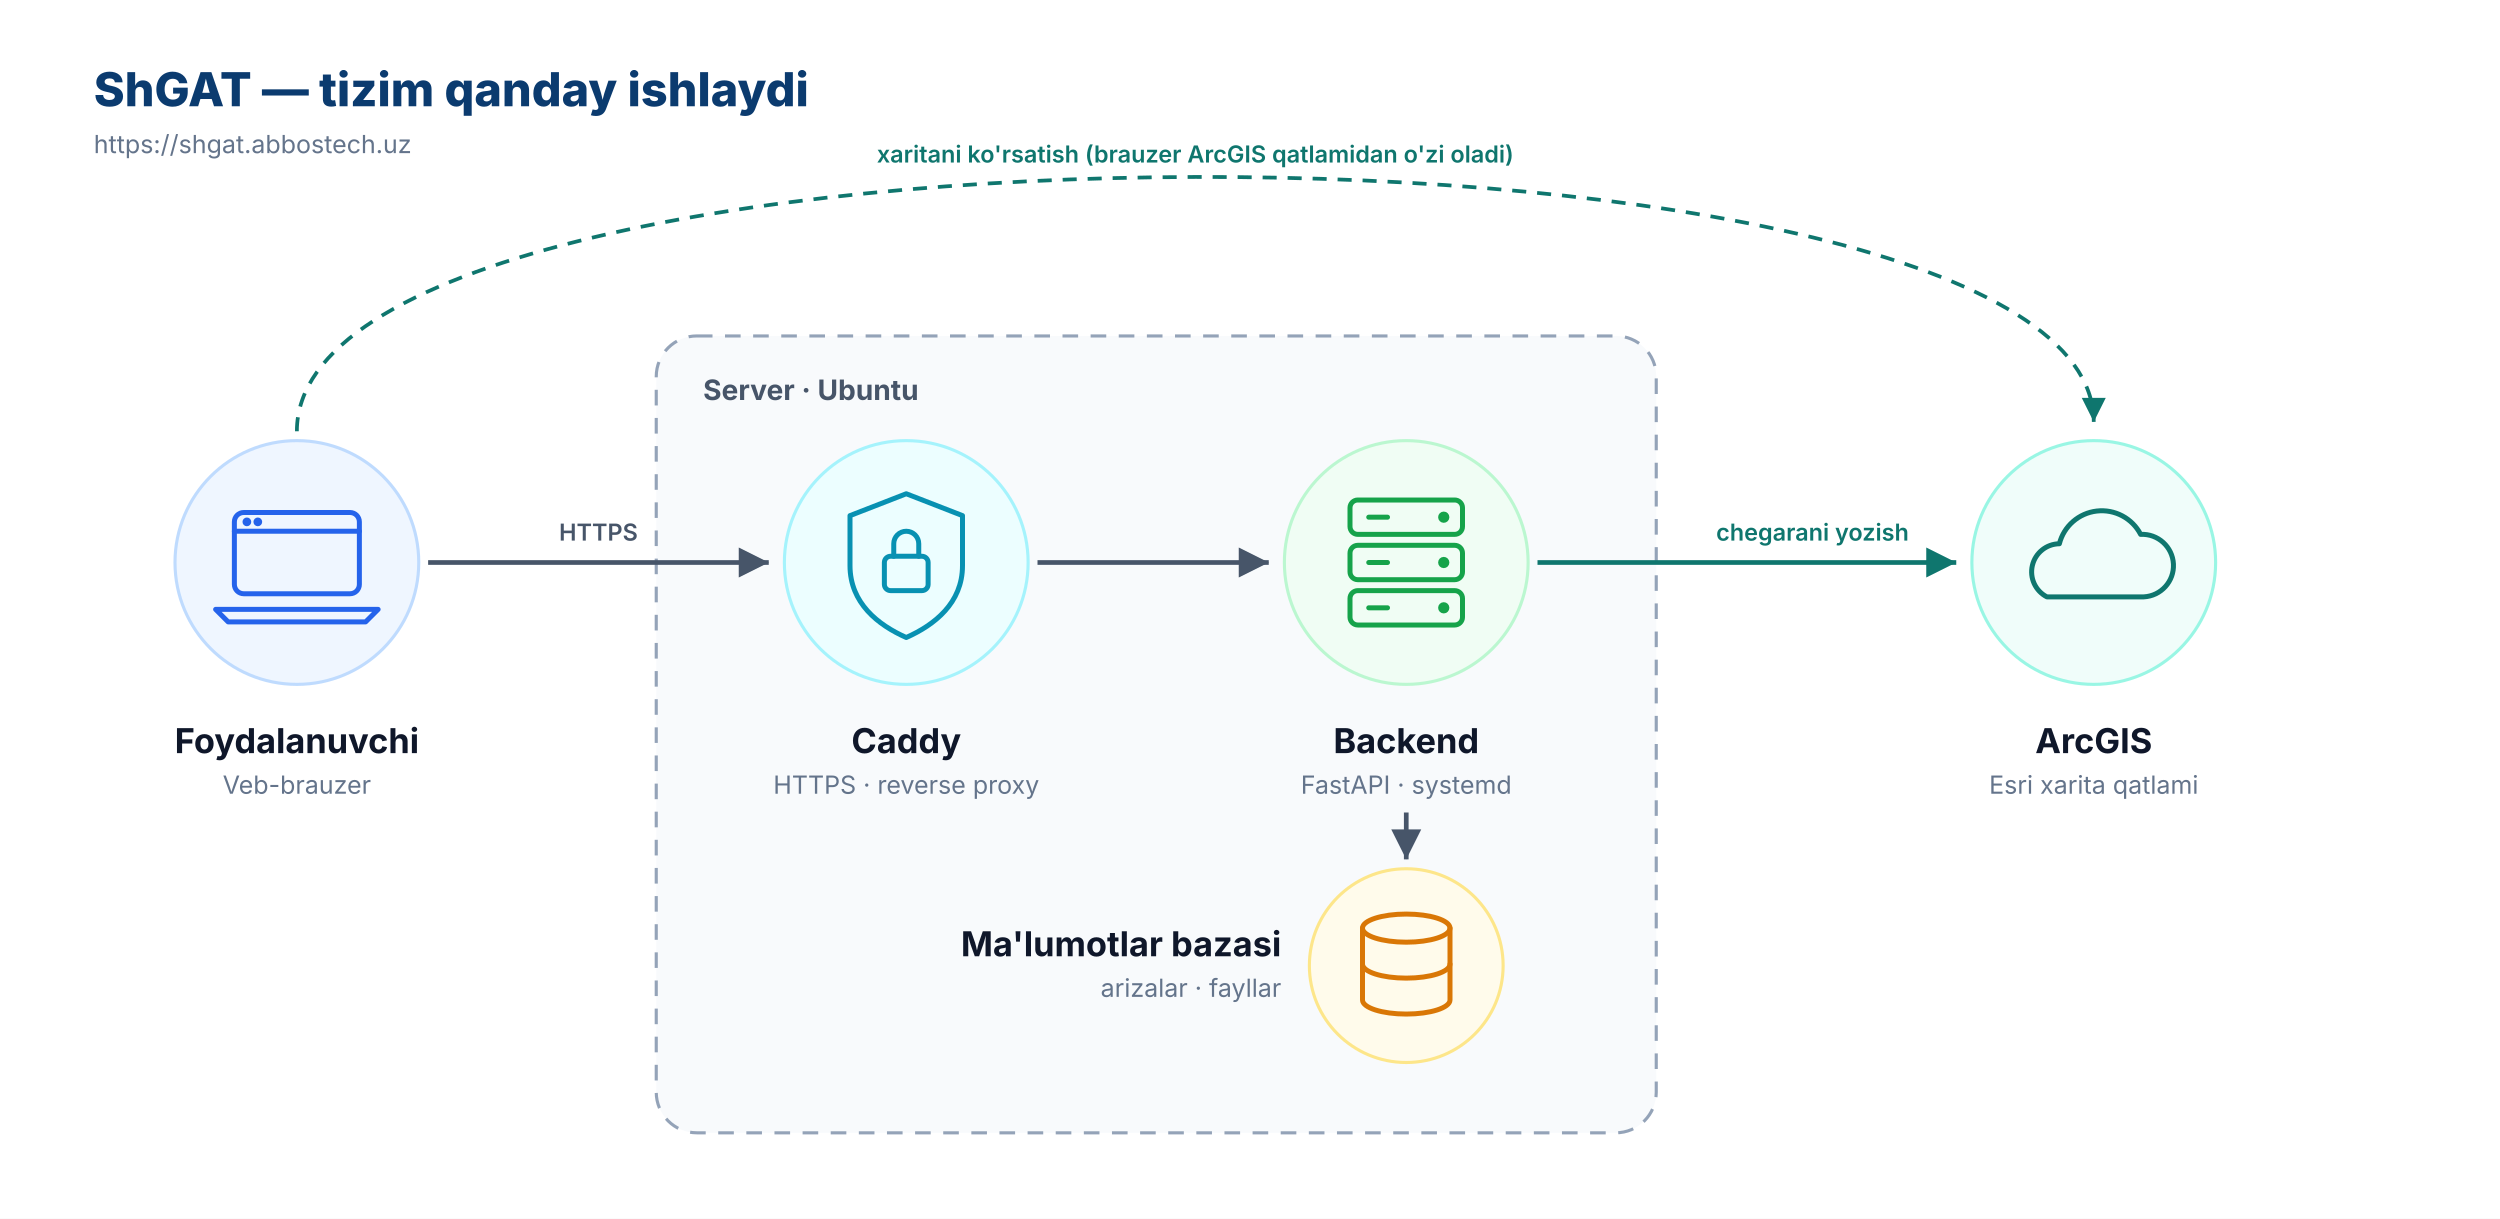
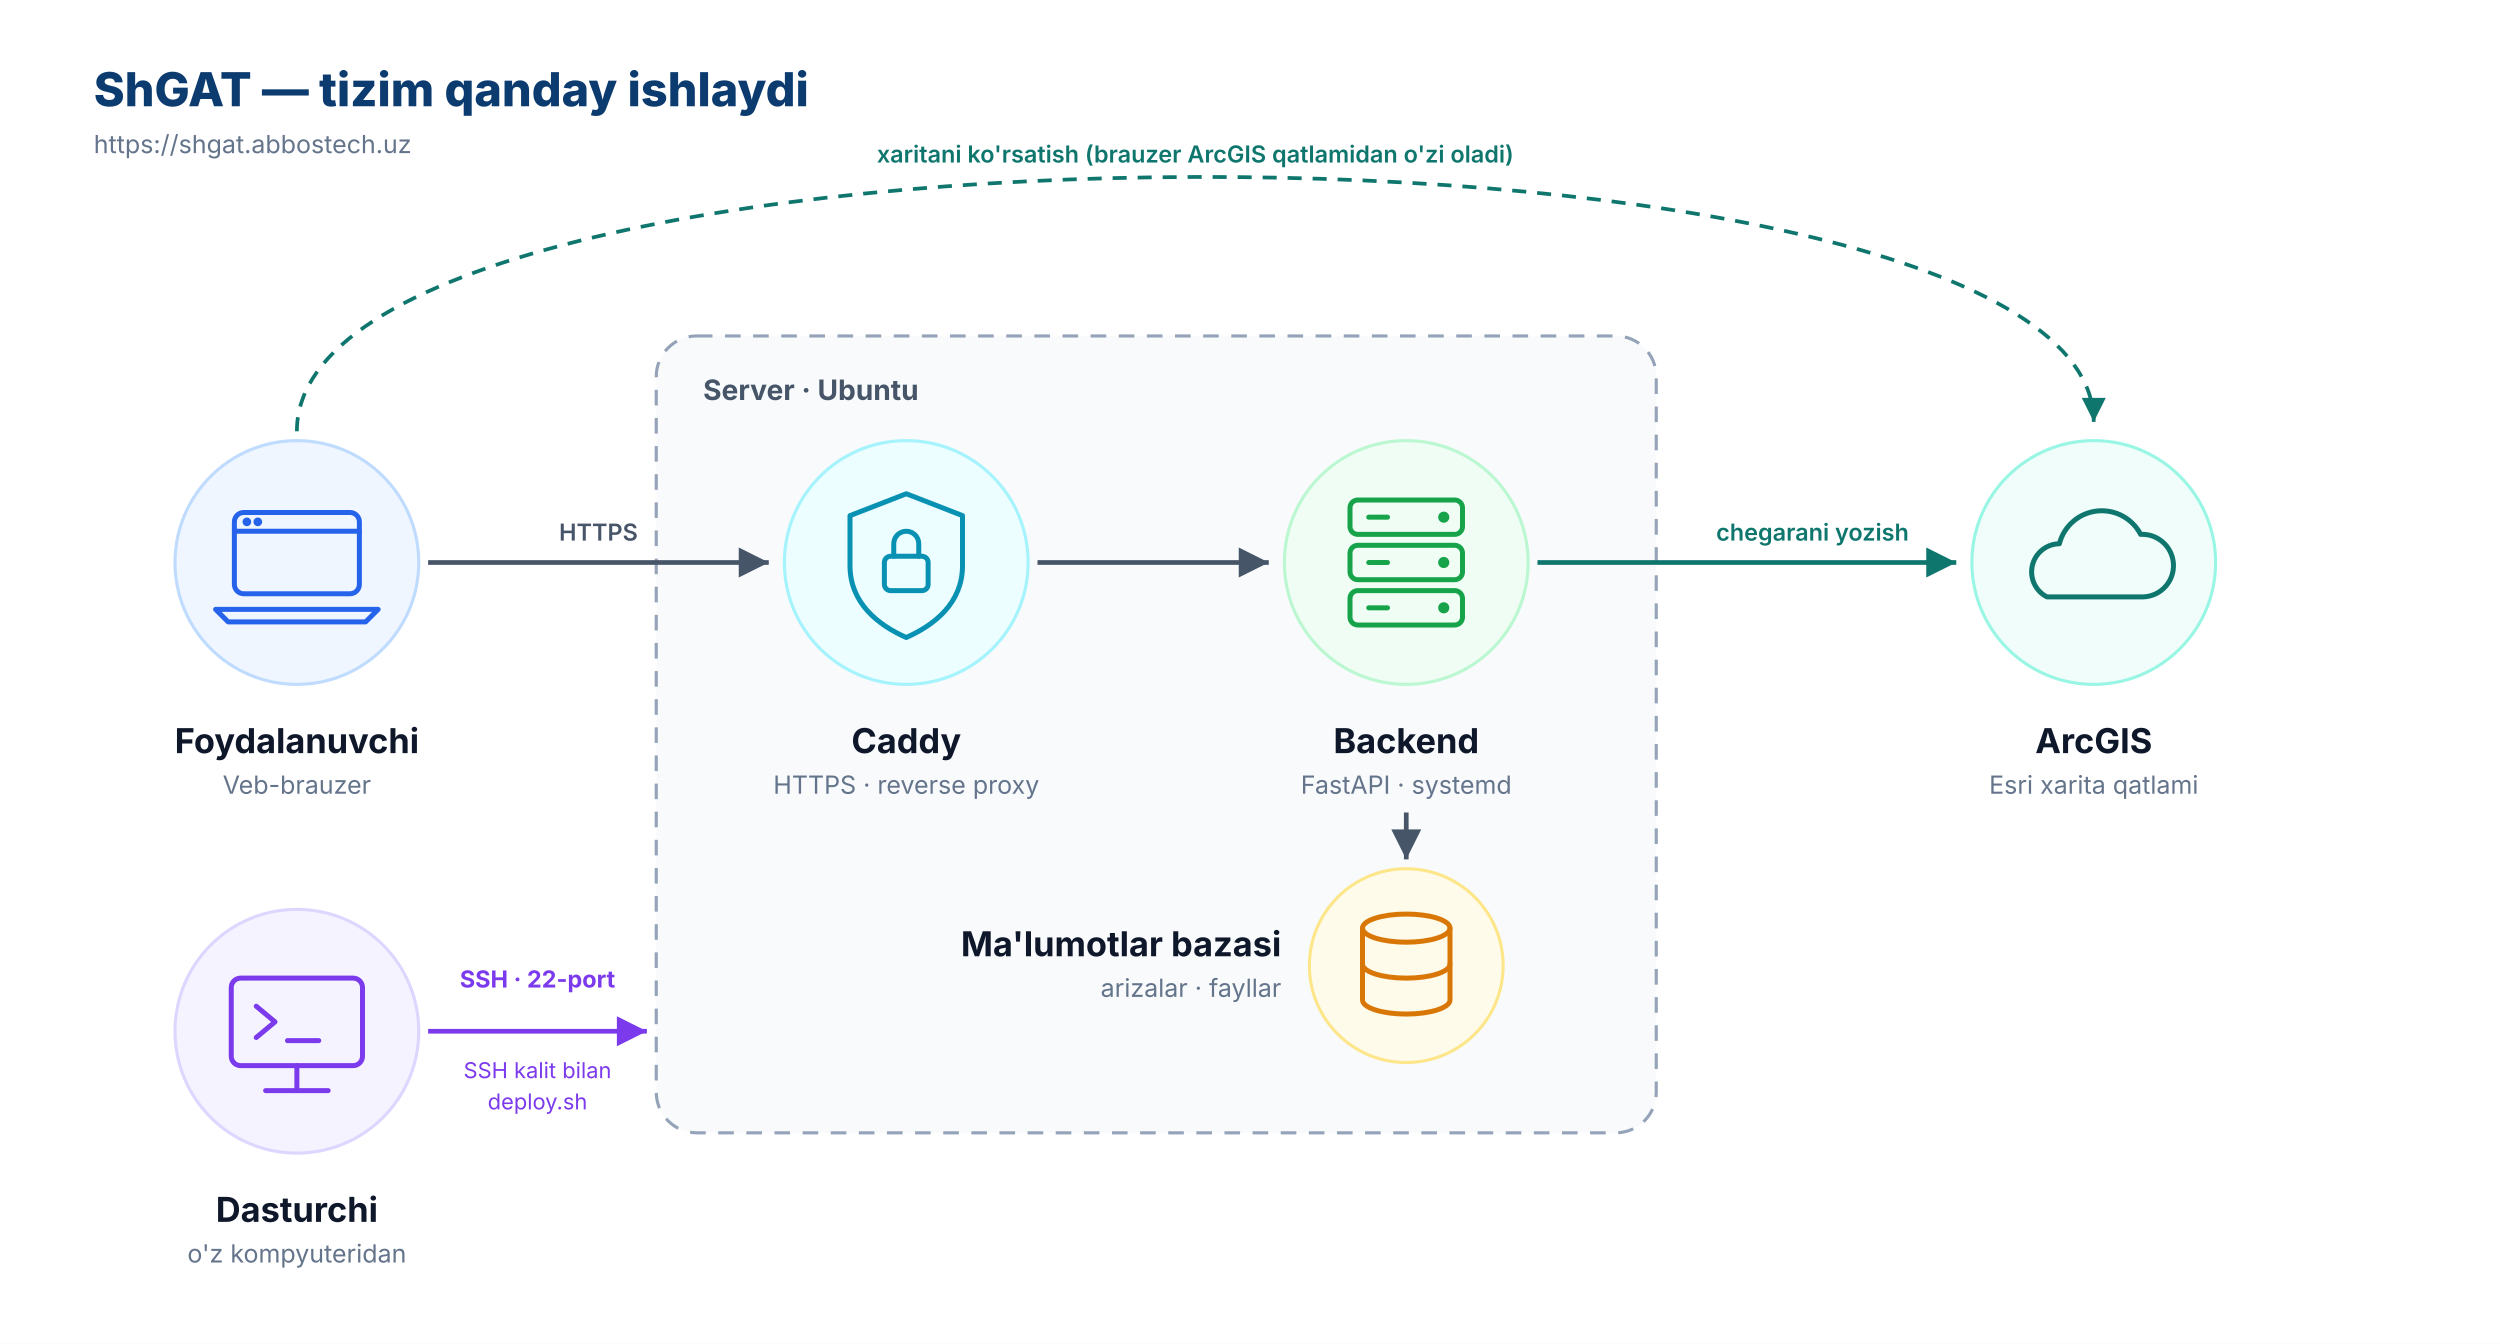
- <svg xmlns="http://www.w3.org/2000/svg" width="1600" height="780" viewBox="0 0 1600 780" font-family="Segoe UI, Inter, Arial, sans-serif">
+ <svg xmlns="http://www.w3.org/2000/svg" width="1600" height="860" viewBox="0 0 1600 860" font-family="Segoe UI, Inter, Arial, sans-serif">
  <defs>
    <marker id="a" viewBox="0 0 10 10" refX="9" refY="5" markerWidth="8" markerHeight="8" orient="auto-start-reverse">
      <path d="M1 1L9 5L1 9z" fill="#475569" />
+     </marker>
+     <marker id="p" viewBox="0 0 10 10" refX="9" refY="5" markerWidth="8" markerHeight="8" orient="auto-start-reverse">
+       <path d="M1 1L9 5L1 9z" fill="#7c3aed" />
    </marker>
    <marker id="g" viewBox="0 0 10 10" refX="9" refY="5" markerWidth="8" markerHeight="8" orient="auto-start-reverse">
      <path d="M1 1L9 5L1 9z" fill="#0f766e" />
    </marker>
    <style>
      .name { font-size: 22px; font-weight: 700; fill: #0f172a; }
      .sub { font-size: 16px; fill: #64748b; }
      .lbl { font-size: 15px; font-weight: 600; fill: #475569; }
      .ico { fill: none; stroke-width: 3.2; stroke-linecap: round; stroke-linejoin: round; }
    </style>
  </defs>
-   <rect width="1600" height="780" fill="#ffffff" />
+   <rect width="1600" height="860" fill="#ffffff" />
  <text x="60" y="68" font-size="30" font-weight="800" fill="#0b3b6f">ShGAT — tizim qanday ishlaydi</text>
  <text x="60" y="98" class="sub">https://shgat.abbostech.uz</text>
  <rect x="420" y="215" width="640" height="510" rx="26" fill="#f8fafc" stroke="#94a3b8" stroke-width="2" stroke-dasharray="10 8" />
  <text x="450" y="256" font-size="18" font-weight="700" fill="#475569">Server · Ubuntu</text>
  <g transform="translate(190 360)">
    <circle r="78" fill="#eff6ff" stroke="#bfdbfe" stroke-width="2" />
    <g class="ico" stroke="#2563eb">
      <rect x="-40" y="-32" width="80" height="52" rx="6" />
      <line x1="-40" y1="-20" x2="40" y2="-20" />
      <circle cx="-32" cy="-26" r="1.2" fill="#2563eb" />
      <circle cx="-25" cy="-26" r="1.2" fill="#2563eb" />
      <path d="M-52 30 L52 30 L44 38 L-44 38 Z" />
    </g>
    <text y="122" text-anchor="middle" class="name">Foydalanuvchi</text>
    <text y="148" text-anchor="middle" class="sub">Veb-brauzer</text>
  </g>
  <g transform="translate(580 360)">
    <circle r="78" fill="#ecfeff" stroke="#a5f3fc" stroke-width="2" />
    <g class="ico" stroke="#0891b2">
      <path d="M0 -44 L36 -30 L36 2 C36 26 18 40 0 48 C-18 40 -36 26 -36 2 L-36 -30 Z" />
      <rect x="-14" y="-4" width="28" height="22" rx="4" />
      <path d="M-8 -4 V-12 A8 8 0 0 1 8 -12 V-4" />
    </g>
    <text y="122" text-anchor="middle" class="name">Caddy</text>
    <text y="148" text-anchor="middle" class="sub">HTTPS · reverse proxy</text>
  </g>
  <g transform="translate(900 360)">
    <circle r="78" fill="#f0fdf4" stroke="#bbf7d0" stroke-width="2" />
    <g class="ico" stroke="#16a34a">
      <rect x="-36" y="-40" width="72" height="22" rx="5" />
      <rect x="-36" y="-11" width="72" height="22" rx="5" />
      <rect x="-36" y="18" width="72" height="22" rx="5" />
      <line x1="-24" y1="-29" x2="-12" y2="-29" />
      <line x1="-24" y1="0" x2="-12" y2="0" />
      <line x1="-24" y1="29" x2="-12" y2="29" />
      <circle cx="24" cy="-29" r="2" fill="#16a34a" />
      <circle cx="24" cy="0" r="2" fill="#16a34a" />
      <circle cx="24" cy="29" r="2" fill="#16a34a" />
    </g>
    <text y="122" text-anchor="middle" class="name">Backend</text>
    <text y="148" text-anchor="middle" class="sub">FastAPI · systemd</text>
  </g>
  <g transform="translate(900 618)">
    <circle r="62" fill="#fffbeb" stroke="#fde68a" stroke-width="2" />
    <g class="ico" stroke="#d97706">
      <ellipse cx="0" cy="-24" rx="28" ry="9" />
      <path d="M-28 -24 V22 A28 9 0 0 0 28 22 V-24" />
      <path d="M-28 -1 A28 9 0 0 0 28 -1" />
    </g>
    <text x="-80" y="-6" text-anchor="end" class="name">Ma'lumotlar bazasi</text>
    <text x="-80" y="20" text-anchor="end" class="sub">arizalar · fayllar</text>
  </g>
  <g transform="translate(1340 360)">
    <circle r="78" fill="#f0fdfa" stroke="#99f6e4" stroke-width="2" />
    <g class="ico" stroke="#0f766e">
      <path d="M-30 22 H32 A20 20 0 0 0 30 -18 A28 28 0 0 0 -22 -12 A18 18 0 0 0 -30 22 Z" />
    </g>
    <text y="122" text-anchor="middle" class="name">ArcGIS</text>
    <text y="148" text-anchor="middle" class="sub">Esri xarita qatlami</text>
  </g>
+   <g transform="translate(190 660)">
+     <circle r="78" fill="#f5f3ff" stroke="#ddd6fe" stroke-width="2" />
+     <g class="ico" stroke="#7c3aed">
+       <rect x="-42" y="-34" width="84" height="56" rx="6" />
+       <path d="M-26 -16 L-14 -6 L-26 4" />
+       <line x1="-6" y1="6" x2="14" y2="6" />
+       <line x1="0" y1="22" x2="0" y2="36" />
+       <line x1="-20" y1="38" x2="20" y2="38" />
+     </g>
+     <text y="122" text-anchor="middle" class="name">Dasturchi</text>
+     <text y="148" text-anchor="middle" class="sub">o'z kompyuteridan</text>
+   </g>
+   <line x1="274" y1="660" x2="414" y2="660" stroke="#7c3aed" stroke-width="3" marker-end="url(#p)" />
+   <text x="344" y="632" text-anchor="middle" font-size="15" font-weight="700" fill="#7c3aed">SSH · 22-port</text>
+   <text x="344" y="690" text-anchor="middle" font-size="14" fill="#7c3aed">SSH kalit bilan</text>
+   <text x="344" y="710" text-anchor="middle" font-size="14" fill="#7c3aed">deploy.sh</text>
  <line x1="274" y1="360" x2="492" y2="360" stroke="#475569" stroke-width="3" marker-end="url(#a)" />
  <text x="383" y="346" text-anchor="middle" class="lbl">HTTPS</text>
  <line x1="664" y1="360" x2="812" y2="360" stroke="#475569" stroke-width="3" marker-end="url(#a)" />
  <line x1="900" y1="520" x2="900" y2="550" stroke="#475569" stroke-width="3" marker-end="url(#a)" />
  <line x1="984" y1="360" x2="1252" y2="360" stroke="#0f766e" stroke-width="3" marker-end="url(#g)" />
  <text x="1160" y="346" text-anchor="middle" font-size="15" font-weight="600" fill="#0f766e">chegarani yozish</text>
  <path d="M190 276 C 190 60, 1340 60, 1340 270" stroke="#0f766e" stroke-width="2.4" stroke-dasharray="9 7" fill="none" marker-end="url(#g)" />
  <text x="765" y="104" text-anchor="middle" font-size="15" font-weight="600" fill="#0f766e">xaritani ko'rsatish (brauzer ArcGIS qatlamidan o'zi oladi)</text>
</svg>
